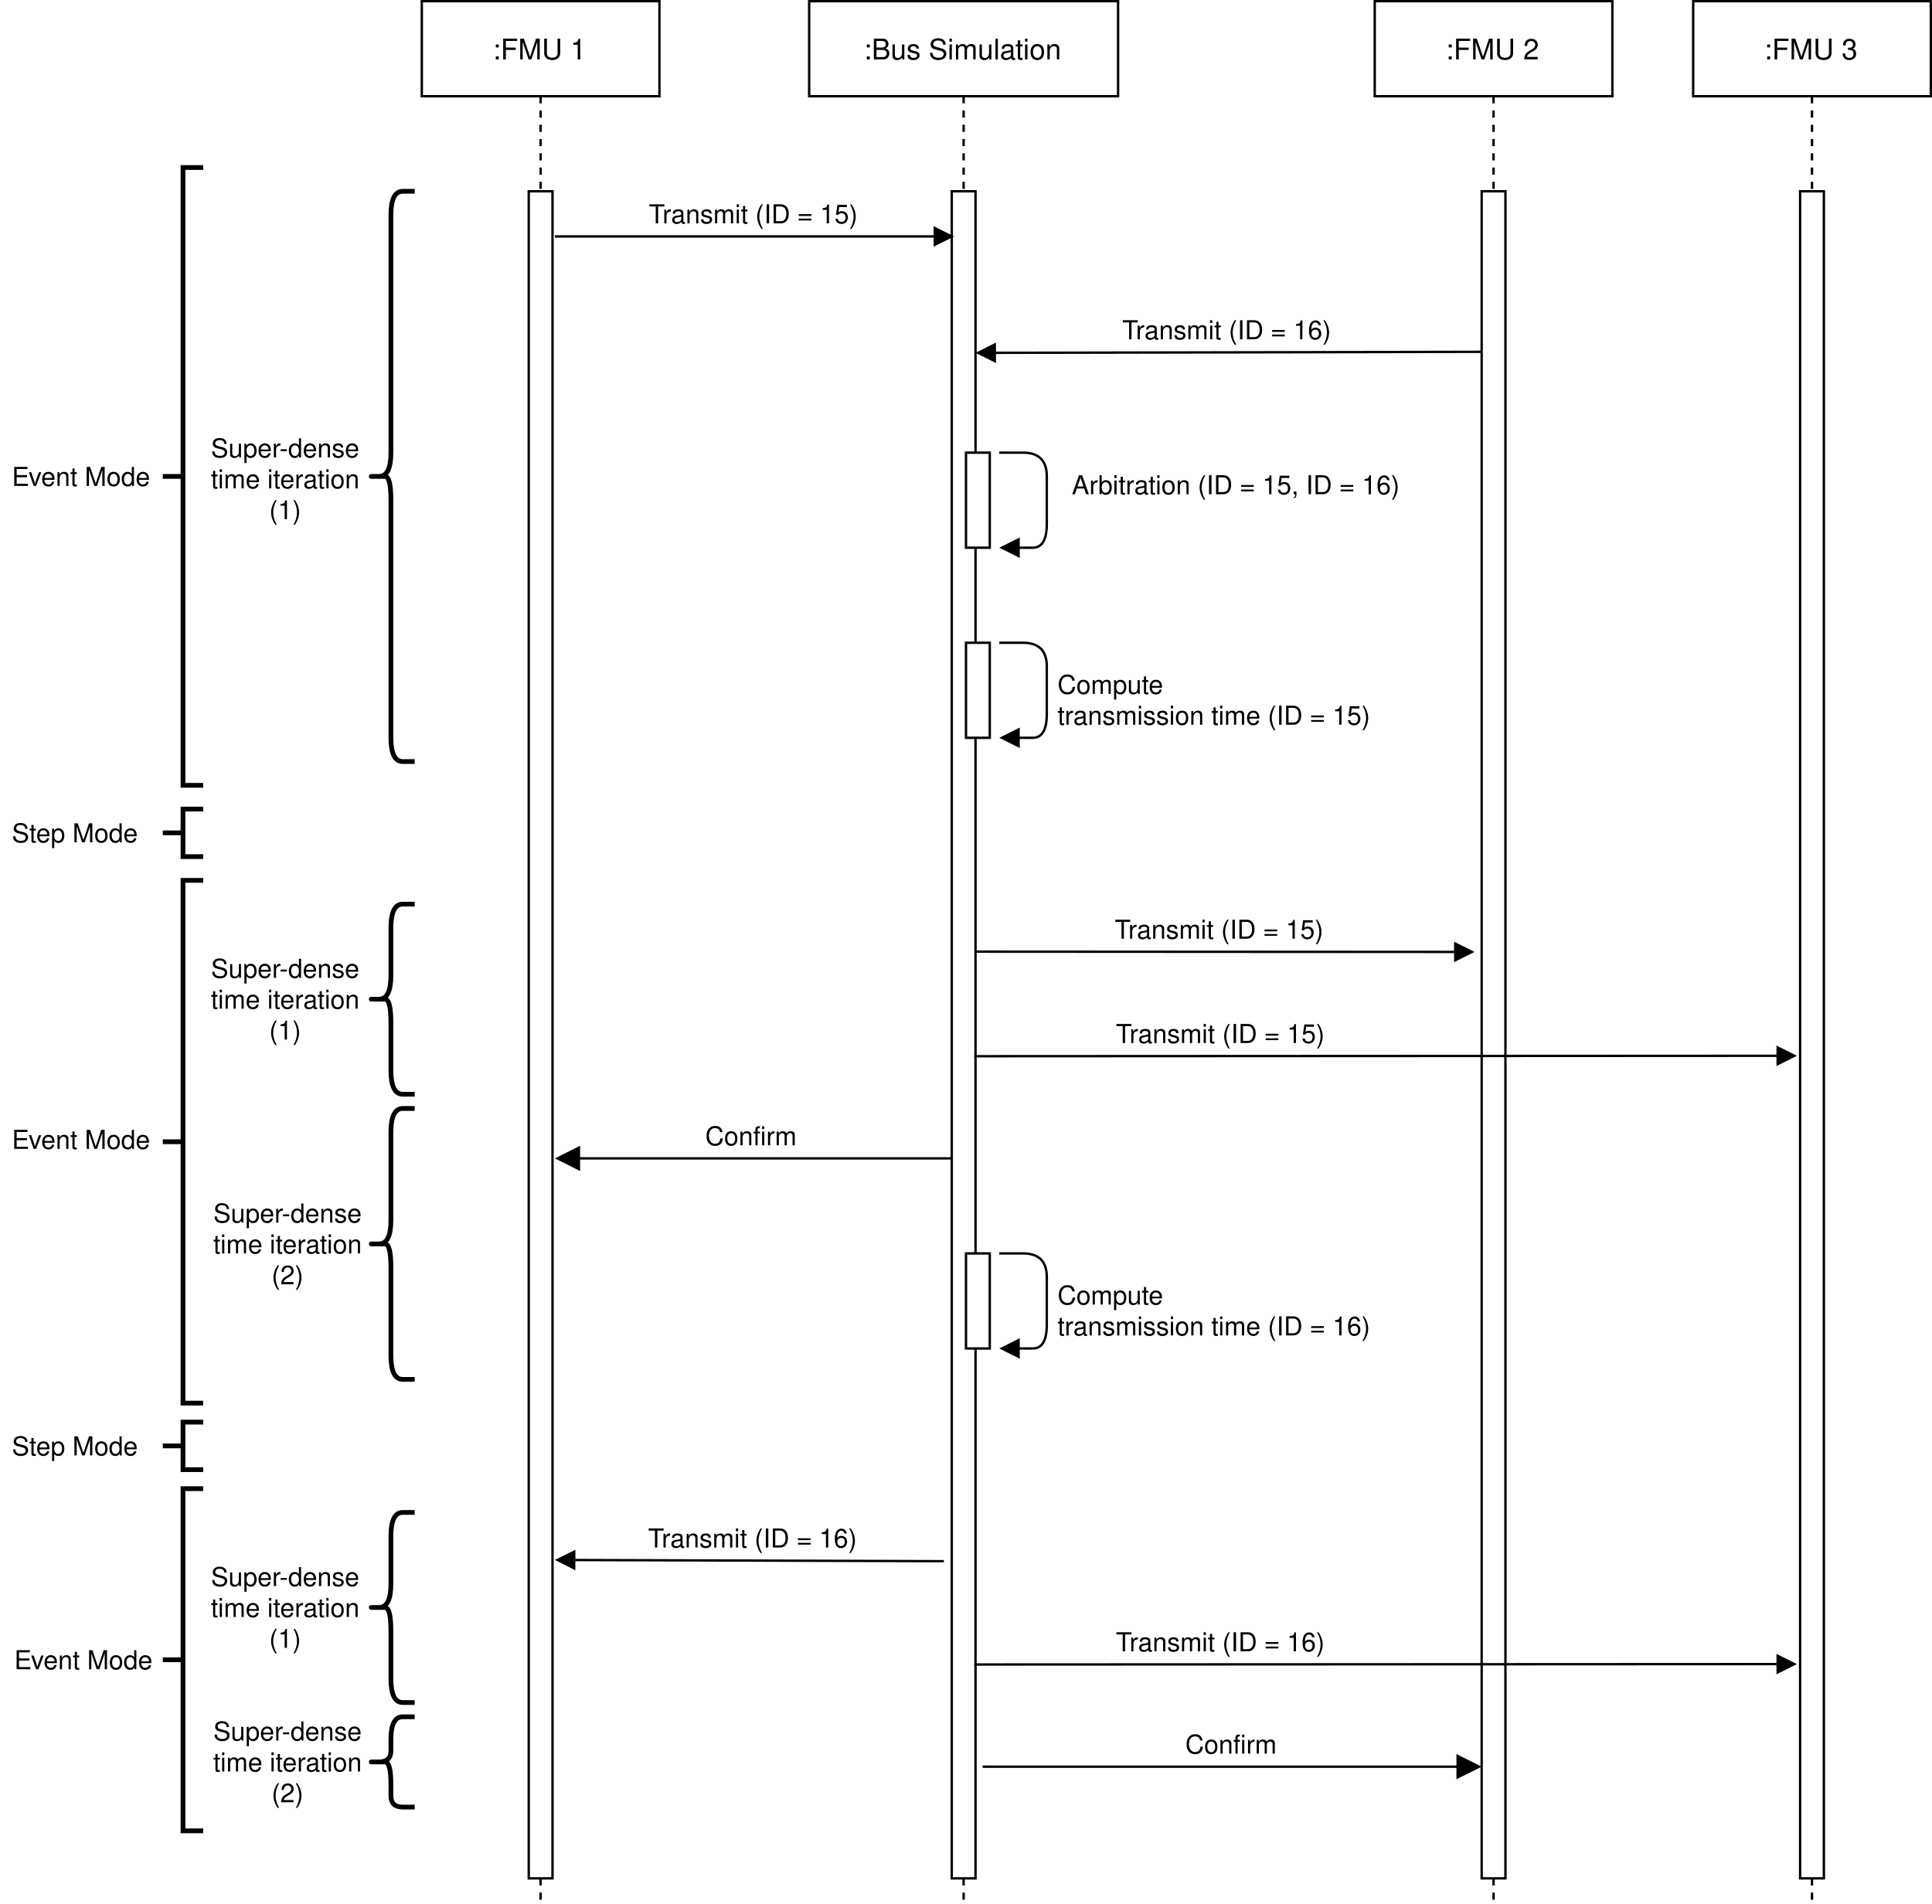
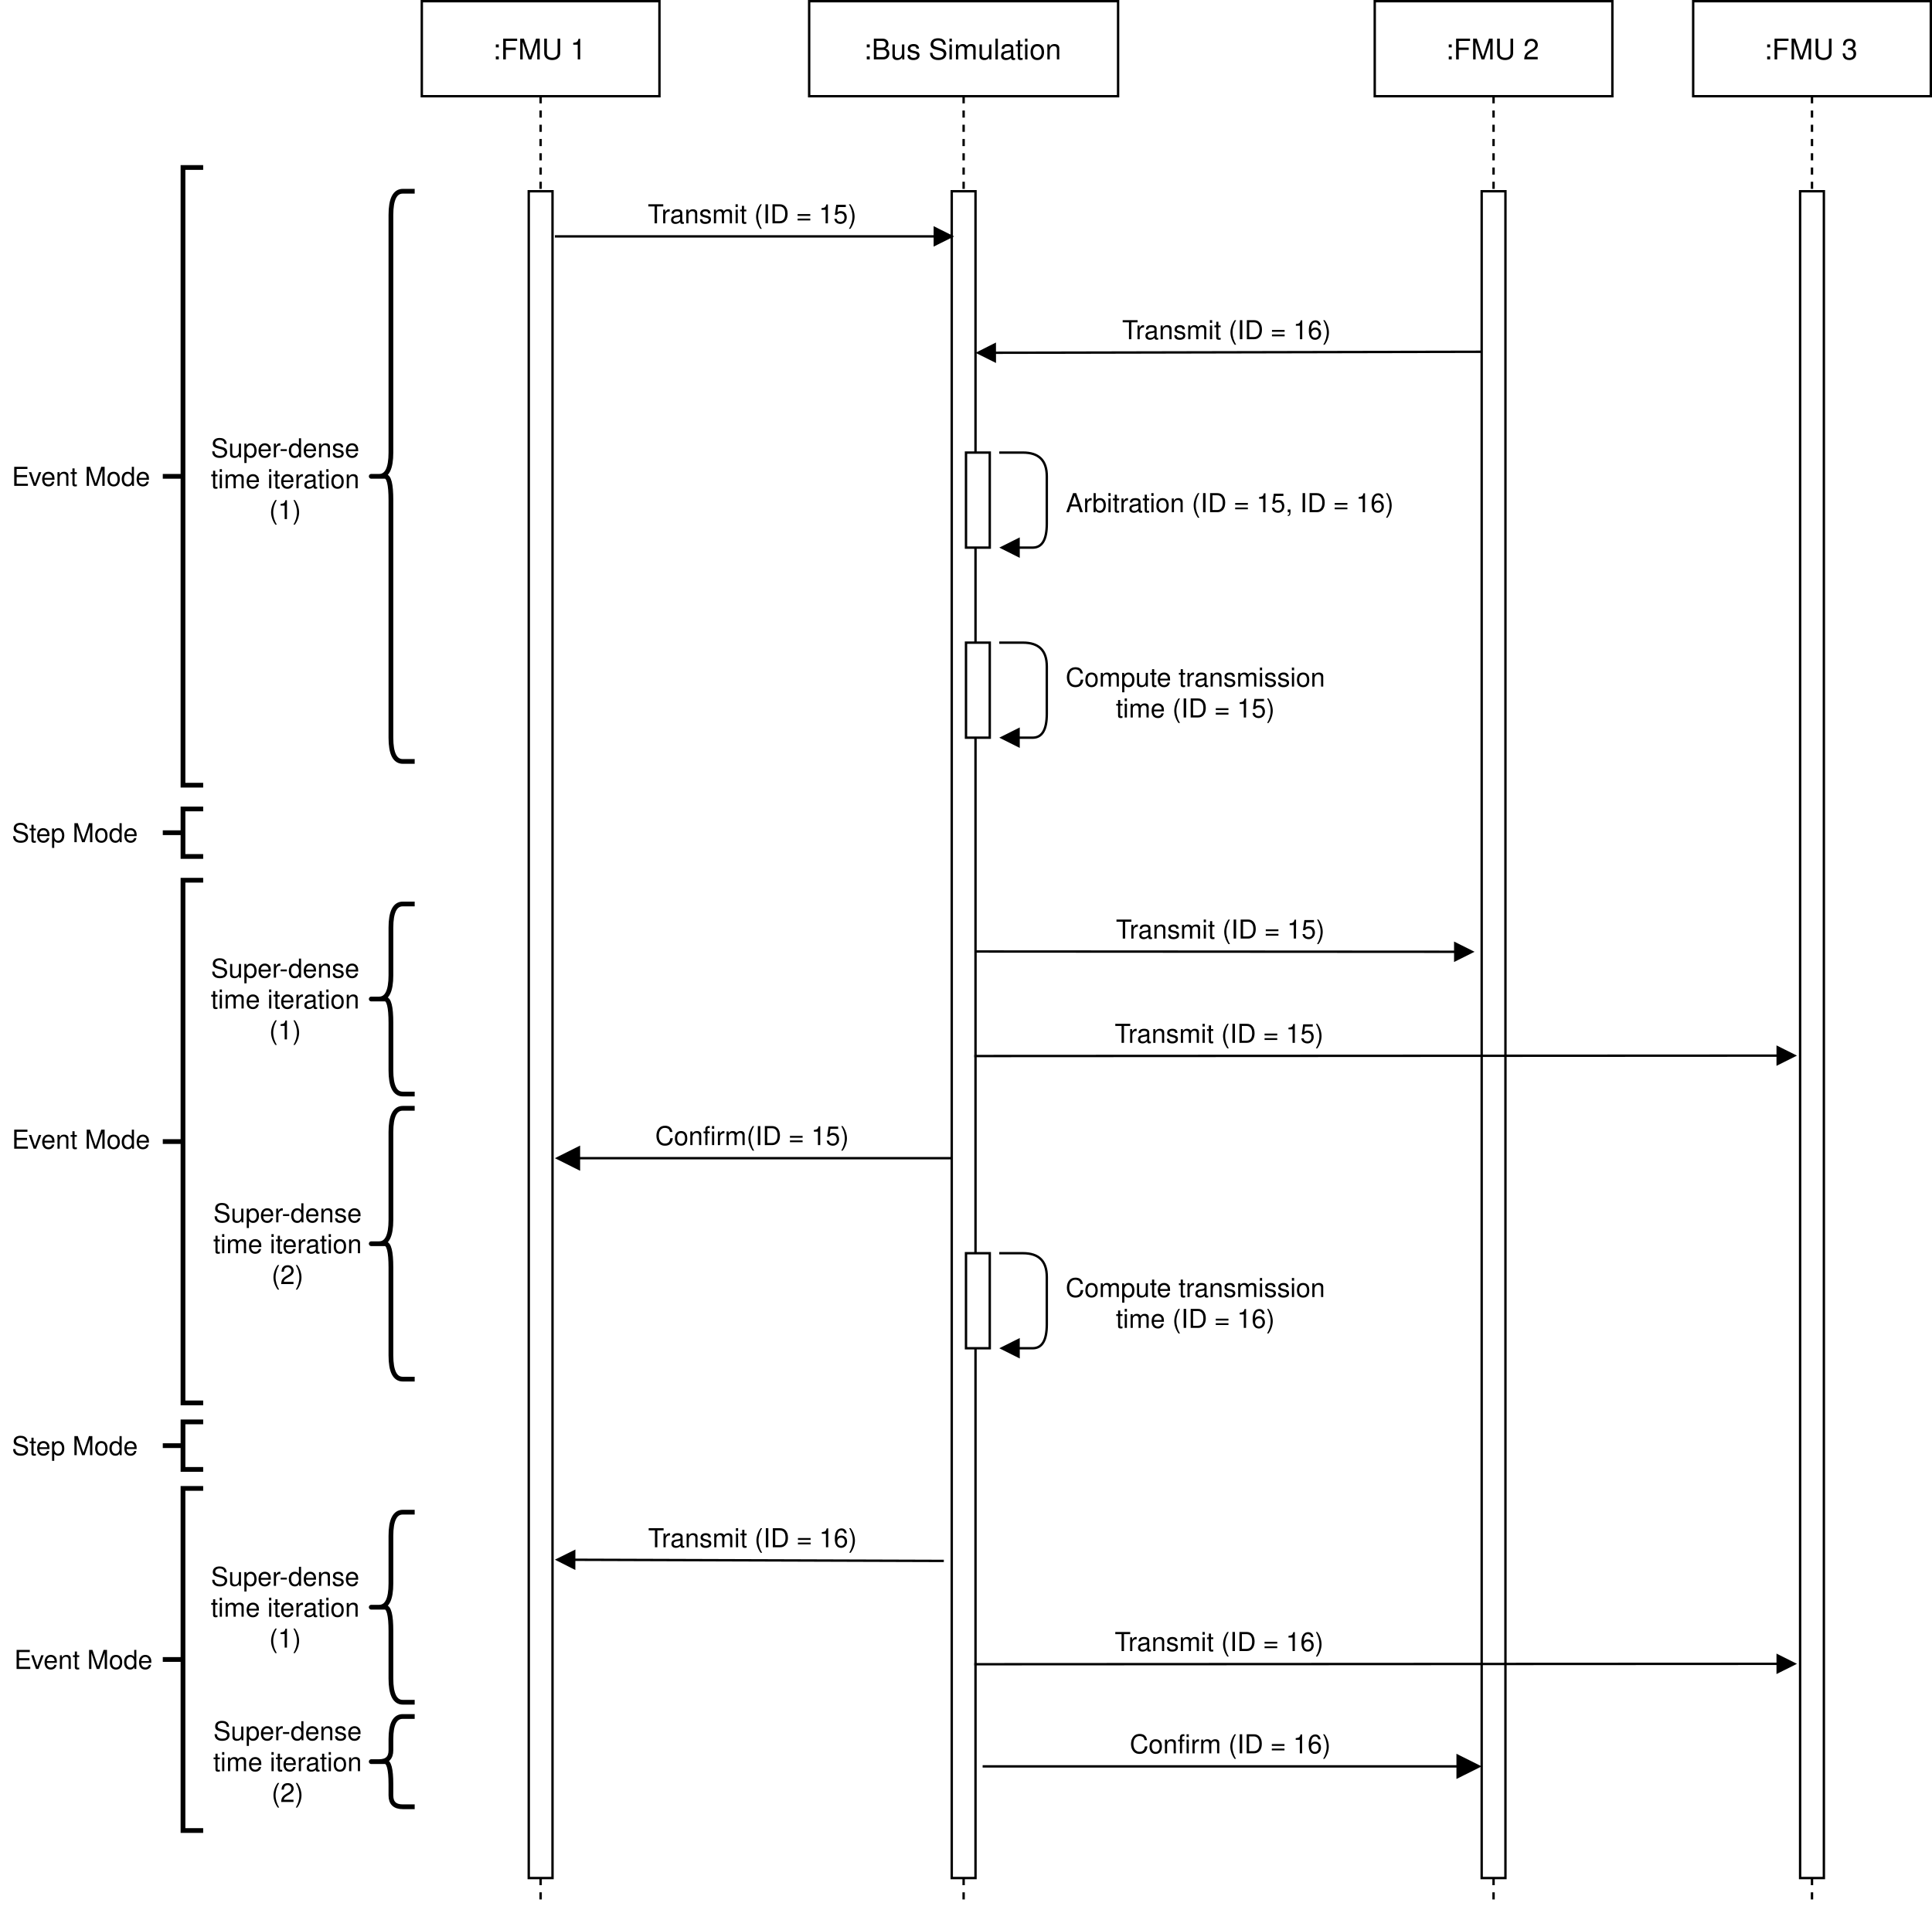
- <svg xmlns="http://www.w3.org/2000/svg" version="1.1" width="813px" height="801px" viewBox="-0.5 -0.5 813 801">
+ <svg xmlns="http://www.w3.org/2000/svg" version="1.1" width="813px" height="802px" viewBox="-0.5 -0.5 813 802">
  <defs />
  <g>
    <rect x="340" y="0" width="130" height="40" fill="rgb(255, 255, 255)" stroke="rgb(0, 0, 0)" pointer-events="all" />
    <path d="M 405 40 L 405 800" fill="none" stroke="rgb(0, 0, 0)" stroke-miterlimit="10" stroke-dasharray="3 3" pointer-events="all" />
    <g fill="rgb(0, 0, 0)" font-family="Helvetica" text-anchor="middle" font-size="12px">
      <text x="404.5" y="24.5">:Bus Simulation</text>
    </g>
    <rect x="400" y="80" width="10" height="710" fill="rgb(255, 255, 255)" stroke="rgb(0, 0, 0)" pointer-events="all" />
    <rect x="406" y="190" width="10" height="40" fill="rgb(255, 255, 255)" stroke="rgb(0, 0, 0)" pointer-events="all" />
    <rect x="406" y="270" width="10" height="40" fill="rgb(255, 255, 255)" stroke="rgb(0, 0, 0)" pointer-events="all" />
    <path d="M 420 270 L 430 270 Q 440 270 440 280 L 440 300 Q 440 310 434.06 310 L 428.12 310" fill="none" stroke="rgb(0, 0, 0)" stroke-miterlimit="10" pointer-events="stroke" />
    <path d="M 421.12 310 L 428.12 306.5 L 428.12 313.5 Z" fill="rgb(0, 0, 0)" stroke="rgb(0, 0, 0)" stroke-miterlimit="10" pointer-events="all" />
-     <g fill="rgb(0, 0, 0)" font-family="Helvetica" font-size="11px">
-       <rect fill="rgb(255, 255, 255)" stroke="none" x="445" y="282" width="134" height="27" stroke-width="0" />
-       <text x="444.5" y="291.5">Compute</text>
-       <text x="444.5" y="304.5">transmission time (ID = 15)</text>
+     <g fill="rgb(0, 0, 0)" font-family="Helvetica" text-anchor="middle" font-size="11px">
+       <rect fill="rgb(255, 255, 255)" stroke="none" x="448" y="279" width="111" height="27" stroke-width="0" />
+       <text x="502.5" y="288.5">Compute transmission</text>
+       <text x="502.5" y="301.5">time (ID = 15)</text>
    </g>
    <rect x="177" y="0" width="100" height="40" fill="rgb(255, 255, 255)" stroke="rgb(0, 0, 0)" pointer-events="all" />
    <path d="M 227 40 L 227 800" fill="none" stroke="rgb(0, 0, 0)" stroke-miterlimit="10" stroke-dasharray="3 3" pointer-events="all" />
    <g fill="rgb(0, 0, 0)" font-family="Helvetica" text-anchor="middle" font-size="12px">
      <text x="226.5" y="24.5">:FMU 1</text>
    </g>
    <rect x="222" y="80" width="10" height="710" fill="rgb(255, 255, 255)" stroke="rgb(0, 0, 0)" pointer-events="all" />
    <rect x="578" y="0" width="100" height="40" fill="rgb(255, 255, 255)" stroke="rgb(0, 0, 0)" pointer-events="all" />
    <path d="M 628 40 L 628 800" fill="none" stroke="rgb(0, 0, 0)" stroke-miterlimit="10" stroke-dasharray="3 3" pointer-events="all" />
    <g fill="rgb(0, 0, 0)" font-family="Helvetica" text-anchor="middle" font-size="12px">
      <text x="627.5" y="24.5">:FMU 2</text>
    </g>
    <rect x="623" y="80" width="10" height="710" fill="rgb(255, 255, 255)" stroke="rgb(0, 0, 0)" pointer-events="all" />
    <path d="M 420 190 L 430 190 Q 440 190 440 200 L 440 220 Q 440 230 434.06 230 L 428.12 230" fill="none" stroke="rgb(0, 0, 0)" stroke-miterlimit="10" pointer-events="stroke" />
    <path d="M 421.12 230 L 428.12 226.5 L 428.12 233.5 Z" fill="rgb(0, 0, 0)" stroke="rgb(0, 0, 0)" stroke-miterlimit="10" pointer-events="all" />
    <g fill="rgb(0, 0, 0)" font-family="Helvetica" text-anchor="middle" font-size="11px">
-       <rect fill="rgb(255, 255, 255)" stroke="none" x="451" y="198" width="140" height="14" stroke-width="0" />
-       <text x="519.5" y="207.5">Arbitration (ID = 15, ID = 16)</text>
+       <rect fill="rgb(255, 255, 255)" stroke="none" x="448" y="205" width="140" height="14" stroke-width="0" />
+       <text x="517" y="215.09">Arbitration (ID = 15, ID = 16)</text>
    </g>
    <path d="M 233 99 L 392.88 99" fill="none" stroke="rgb(0, 0, 0)" stroke-miterlimit="10" pointer-events="stroke" />
    <path d="M 399.88 99 L 392.88 102.5 L 392.88 95.5 Z" fill="rgb(0, 0, 0)" stroke="rgb(0, 0, 0)" stroke-miterlimit="10" pointer-events="all" />
    <g fill="rgb(0, 0, 0)" font-family="Helvetica" text-anchor="middle" font-size="11px">
      <rect fill="rgb(255, 255, 255)" stroke="none" x="272" y="84" width="91" height="14" stroke-width="0" />
-       <text x="316.5" y="93.5">Transmit (ID = 15)</text>
+       <text x="316.03" y="93.5">Transmit (ID = 15)</text>
    </g>
    <path d="M 623.2 147.56 L 418.12 147.98" fill="none" stroke="rgb(0, 0, 0)" stroke-miterlimit="10" pointer-events="stroke" />
    <path d="M 411.12 148 L 418.11 144.48 L 418.13 151.48 Z" fill="rgb(0, 0, 0)" stroke="rgb(0, 0, 0)" stroke-miterlimit="10" pointer-events="all" />
    <g fill="rgb(0, 0, 0)" font-family="Helvetica" text-anchor="middle" font-size="11px">
      <rect fill="rgb(255, 255, 255)" stroke="none" x="471" y="132" width="91" height="14" stroke-width="0" />
-       <text x="515.7" y="142.28">Transmit (ID = 16)</text>
+       <text x="515.64" y="142.28">Transmit (ID = 16)</text>
    </g>
    <rect x="712" y="0" width="100" height="40" fill="rgb(255, 255, 255)" stroke="rgb(0, 0, 0)" pointer-events="all" />
    <path d="M 762 40 L 762 800" fill="none" stroke="rgb(0, 0, 0)" stroke-miterlimit="10" stroke-dasharray="3 3" pointer-events="all" />
    <g fill="rgb(0, 0, 0)" font-family="Helvetica" text-anchor="middle" font-size="12px">
      <text x="761.5" y="24.5">:FMU 3</text>
    </g>
    <rect x="757" y="80" width="10" height="710" fill="rgb(255, 255, 255)" stroke="rgb(0, 0, 0)" pointer-events="all" />
    <path d="M 409.5 444 L 747.56 443.83" fill="none" stroke="rgb(0, 0, 0)" stroke-miterlimit="10" pointer-events="stroke" />
    <path d="M 754.56 443.83 L 747.56 447.33 L 747.56 440.33 Z" fill="rgb(0, 0, 0)" stroke="rgb(0, 0, 0)" stroke-miterlimit="10" pointer-events="all" />
    <g fill="rgb(0, 0, 0)" font-family="Helvetica" text-anchor="middle" font-size="11px">
      <rect fill="rgb(255, 255, 255)" stroke="none" x="468" y="428" width="91" height="14" stroke-width="0" />
-       <text x="513" y="438.45">Transmit (ID = 15)</text>
+       <text x="512.53" y="438.45">Transmit (ID = 15)</text>
    </g>
    <rect x="68" y="70" width="17" height="260" fill="none" stroke="none" pointer-events="all" />
    <path d="M 85 70 L 76.5 70 L 76.5 330 L 85 330" fill="none" stroke="rgb(0, 0, 0)" stroke-width="2" stroke-miterlimit="10" pointer-events="all" />
    <path d="M 68 200 L 76.5 200" fill="none" stroke="rgb(0, 0, 0)" stroke-width="2" stroke-miterlimit="10" pointer-events="all" />
    <rect x="68" y="370" width="17" height="220" fill="none" stroke="none" pointer-events="all" />
    <path d="M 85 370 L 76.5 370 L 76.5 590 L 85 590" fill="none" stroke="rgb(0, 0, 0)" stroke-width="2" stroke-miterlimit="10" pointer-events="all" />
    <path d="M 68 480 L 76.5 480" fill="none" stroke="rgb(0, 0, 0)" stroke-width="2" stroke-miterlimit="10" pointer-events="all" />
    <rect x="0" y="466" width="80" height="26" fill="none" stroke="none" pointer-events="all" />
    <g fill="rgb(0, 0, 0)" font-family="Helvetica" font-size="11px">
      <text x="4.5" y="483">Event Mode</text>
    </g>
    <path d="M 410 400 L 611.88 400.12" fill="none" stroke="rgb(0, 0, 0)" stroke-miterlimit="10" pointer-events="stroke" />
    <path d="M 618.88 400.12 L 611.88 403.62 L 611.88 396.62 Z" fill="rgb(0, 0, 0)" stroke="rgb(0, 0, 0)" stroke-miterlimit="10" pointer-events="all" />
    <g fill="rgb(0, 0, 0)" font-family="Helvetica" text-anchor="middle" font-size="11px">
-       <rect fill="rgb(255, 255, 255)" stroke="none" x="468" y="385" width="91" height="14" stroke-width="0" />
-       <text x="512.5" y="394.56">Transmit (ID = 15)</text>
+       <rect fill="rgb(255, 255, 255)" stroke="none" x="469" y="385" width="91" height="14" stroke-width="0" />
+       <text x="513.03" y="394.56">Transmit (ID = 15)</text>
    </g>
    <path d="M 400 487 L 243.12 487" fill="none" stroke="rgb(0, 0, 0)" stroke-miterlimit="10" pointer-events="stroke" />
    <path d="M 234.12 487 L 243.12 482.5 L 243.12 491.5 Z" fill="rgb(0, 0, 0)" stroke="rgb(0, 0, 0)" stroke-miterlimit="10" pointer-events="all" />
    <g fill="rgb(0, 0, 0)" font-family="Helvetica" text-anchor="middle" font-size="11px">
-       <rect fill="rgb(255, 255, 255)" stroke="none" x="296" y="472" width="41" height="14" stroke-width="0" />
-       <text x="315.5" y="481.5">Confirm</text>
+       <rect fill="rgb(255, 255, 255)" stroke="none" x="275" y="472" width="84" height="14" stroke-width="0" />
+       <text x="315.97" y="481.5">Confirm(ID = 15)</text>
    </g>
    <path d="M 174 80 L 169 80 Q 164 80 164 90 L 164 190 Q 164 200 159 200 L 156.5 200 Q 154 200 159 200 L 161.5 200 Q 164 200 164 210 L 164 310 Q 164 320 169 320 L 174 320" fill="none" stroke="rgb(0, 0, 0)" stroke-width="2" stroke-miterlimit="10" pointer-events="all" />
    <path d="M 174 380 L 169 380 Q 164 380 164 390 L 164 410 Q 164 420 159 420 L 156.5 420 Q 154 420 159 420 L 161.5 420 Q 164 420 164 430 L 164 450 Q 164 460 169 460 L 174 460" fill="none" stroke="rgb(0, 0, 0)" stroke-width="2" stroke-miterlimit="10" pointer-events="all" />
    <rect x="80" y="188" width="80" height="26" fill="none" stroke="none" pointer-events="all" />
    <g fill="rgb(0, 0, 0)" font-family="Helvetica" text-anchor="middle" font-size="11px">
      <text x="119.5" y="192">Super-dense</text>
      <text x="119.5" y="205">time iteration</text>
      <text x="119.5" y="218">(1)</text>
    </g>
    <rect x="80" y="407" width="80" height="26" fill="none" stroke="none" pointer-events="all" />
    <g fill="rgb(0, 0, 0)" font-family="Helvetica" text-anchor="middle" font-size="11px">
      <text x="119.5" y="411">Super-dense</text>
      <text x="119.5" y="424">time iteration</text>
      <text x="119.5" y="437">(1)</text>
    </g>
    <rect x="0" y="187" width="80" height="26" fill="none" stroke="none" pointer-events="all" />
    <g fill="rgb(0, 0, 0)" font-family="Helvetica" font-size="11px">
      <text x="4.5" y="204">Event Mode</text>
    </g>
    <rect x="68" y="340" width="17" height="20" fill="none" stroke="none" pointer-events="all" />
    <path d="M 85 340 L 76.5 340 L 76.5 360 L 85 360" fill="none" stroke="rgb(0, 0, 0)" stroke-width="2" stroke-miterlimit="10" pointer-events="all" />
    <path d="M 68 350 L 76.5 350" fill="none" stroke="rgb(0, 0, 0)" stroke-width="2" stroke-miterlimit="10" pointer-events="all" />
    <rect x="0" y="337" width="80" height="26" fill="none" stroke="none" pointer-events="all" />
    <g fill="rgb(0, 0, 0)" font-family="Helvetica" font-size="11px">
      <text x="4.5" y="354">Step Mode</text>
    </g>
    <path d="M 174 466 L 169 466 Q 164 466 164 476 L 164 513 Q 164 523 159 523 L 156.5 523 Q 154 523 159 523 L 161.5 523 Q 164 523 164 533 L 164 570 Q 164 580 169 580 L 174 580" fill="none" stroke="rgb(0, 0, 0)" stroke-width="2" stroke-miterlimit="10" pointer-events="all" />
    <rect x="81" y="510" width="80" height="26" fill="none" stroke="none" pointer-events="all" />
    <g fill="rgb(0, 0, 0)" font-family="Helvetica" text-anchor="middle" font-size="11px">
      <text x="120.5" y="514">Super-dense</text>
      <text x="120.5" y="527">time iteration</text>
      <text x="120.5" y="540">(2)</text>
    </g>
    <rect x="68" y="598" width="17" height="20" fill="none" stroke="none" pointer-events="all" />
    <path d="M 85 598 L 76.5 598 L 76.5 618 L 85 618" fill="none" stroke="rgb(0, 0, 0)" stroke-width="2" stroke-miterlimit="10" pointer-events="all" />
    <path d="M 68 608 L 76.5 608" fill="none" stroke="rgb(0, 0, 0)" stroke-width="2" stroke-miterlimit="10" pointer-events="all" />
    <rect x="0" y="595" width="80" height="26" fill="none" stroke="none" pointer-events="all" />
    <g fill="rgb(0, 0, 0)" font-family="Helvetica" font-size="11px">
      <text x="4.5" y="612">Step Mode</text>
    </g>
    <rect x="406" y="527" width="10" height="40" fill="rgb(255, 255, 255)" stroke="rgb(0, 0, 0)" pointer-events="all" />
    <path d="M 420 527 L 430 527 Q 440 527 440 537 L 440 557 Q 440 567 434.06 567 L 428.12 567" fill="none" stroke="rgb(0, 0, 0)" stroke-miterlimit="10" pointer-events="stroke" />
    <path d="M 421.12 567 L 428.12 563.5 L 428.12 570.5 Z" fill="rgb(0, 0, 0)" stroke="rgb(0, 0, 0)" stroke-miterlimit="10" pointer-events="all" />
-     <g fill="rgb(0, 0, 0)" font-family="Helvetica" font-size="11px">
-       <rect fill="rgb(255, 255, 255)" stroke="none" x="445" y="539" width="134" height="27" stroke-width="0" />
-       <text x="444.5" y="548.5">Compute</text>
-       <text x="444.5" y="561.5">transmission time (ID = 16)</text>
+     <g fill="rgb(0, 0, 0)" font-family="Helvetica" text-anchor="middle" font-size="11px">
+       <rect fill="rgb(255, 255, 255)" stroke="none" x="448" y="535" width="111" height="27" stroke-width="0" />
+       <text x="502.5" y="545.44">Compute transmission</text>
+       <text x="502.5" y="558.44">time (ID = 16)</text>
    </g>
    <path d="M 409.5 700 L 747.56 699.83" fill="none" stroke="rgb(0, 0, 0)" stroke-miterlimit="10" pointer-events="stroke" />
    <path d="M 754.56 699.83 L 747.56 703.33 L 747.56 696.33 Z" fill="rgb(0, 0, 0)" stroke="rgb(0, 0, 0)" stroke-miterlimit="10" pointer-events="all" />
    <g fill="rgb(0, 0, 0)" font-family="Helvetica" text-anchor="middle" font-size="11px">
      <rect fill="rgb(255, 255, 255)" stroke="none" x="468" y="684" width="91" height="14" stroke-width="0" />
-       <text x="513" y="694.45">Transmit (ID = 16)</text>
+       <text x="512.53" y="694.45">Transmit (ID = 16)</text>
    </g>
    <rect x="68" y="626" width="17" height="144" fill="none" stroke="none" pointer-events="all" />
    <path d="M 85 626 L 76.5 626 L 76.5 770 L 85 770" fill="none" stroke="rgb(0, 0, 0)" stroke-width="2" stroke-miterlimit="10" pointer-events="all" />
    <path d="M 68 698 L 76.5 698" fill="none" stroke="rgb(0, 0, 0)" stroke-width="2" stroke-miterlimit="10" pointer-events="all" />
    <rect x="1" y="685" width="80" height="26" fill="none" stroke="none" pointer-events="all" />
    <g fill="rgb(0, 0, 0)" font-family="Helvetica" font-size="11px">
      <text x="5.5" y="702">Event Mode</text>
    </g>
    <path d="M 396.67 656.52 L 241.12 656.03" fill="none" stroke="rgb(0, 0, 0)" stroke-miterlimit="10" pointer-events="stroke" />
    <path d="M 234.12 656 L 241.13 652.53 L 241.11 659.53 Z" fill="rgb(0, 0, 0)" stroke="rgb(0, 0, 0)" stroke-miterlimit="10" pointer-events="all" />
    <g fill="rgb(0, 0, 0)" font-family="Helvetica" text-anchor="middle" font-size="11px">
      <rect fill="rgb(255, 255, 255)" stroke="none" x="272" y="641" width="91" height="14" stroke-width="0" />
      <text x="316.17" y="650.77">Transmit (ID = 16)</text>
    </g>
    <path d="M 413 743 L 612.88 743" fill="none" stroke="rgb(0, 0, 0)" stroke-miterlimit="10" pointer-events="stroke" />
    <path d="M 621.88 743 L 612.88 747.5 L 612.88 738.5 Z" fill="rgb(0, 0, 0)" stroke="rgb(0, 0, 0)" stroke-miterlimit="10" pointer-events="all" />
    <g fill="rgb(0, 0, 0)" font-family="Helvetica" text-anchor="middle" font-size="11px">
-       <rect fill="rgb(255, 255, 255)" stroke="none" x="498" y="728" width="41" height="14" stroke-width="0" />
-       <text x="517.5" y="737.5">Confirm</text>
+       <rect fill="rgb(255, 255, 255)" stroke="none" x="475" y="728" width="87" height="14" stroke-width="0" />
+       <text x="517.21" y="737.5">Confirm (ID = 16)</text>
    </g>
    <path d="M 174 636 L 169 636 Q 164 636 164 646 L 164 666 Q 164 676 159 676 L 156.5 676 Q 154 676 159 676 L 161.5 676 Q 164 676 164 686 L 164 706 Q 164 716 169 716 L 174 716" fill="none" stroke="rgb(0, 0, 0)" stroke-width="2" stroke-miterlimit="10" pointer-events="all" />
    <rect x="80" y="663" width="80" height="26" fill="none" stroke="none" pointer-events="all" />
    <g fill="rgb(0, 0, 0)" font-family="Helvetica" text-anchor="middle" font-size="11px">
      <text x="119.5" y="667">Super-dense</text>
      <text x="119.5" y="680">time iteration</text>
      <text x="119.5" y="693">(1)</text>
    </g>
    <path d="M 174 722 L 169 722 Q 164 722 164 731.5 L 164 736.25 Q 164 741 159 741 L 156.5 741 Q 154 741 159 741 L 161.5 741 Q 164 741 164 750.5 L 164 755.25 Q 164 760 169 760 L 174 760" fill="none" stroke="rgb(0, 0, 0)" stroke-width="2" stroke-miterlimit="10" pointer-events="all" />
    <rect x="81" y="728" width="80" height="26" fill="none" stroke="none" pointer-events="all" />
    <g fill="rgb(0, 0, 0)" font-family="Helvetica" text-anchor="middle" font-size="11px">
      <text x="120.5" y="732">Super-dense</text>
      <text x="120.5" y="745">time iteration</text>
      <text x="120.5" y="758">(2)</text>
    </g>
  </g>
</svg>
